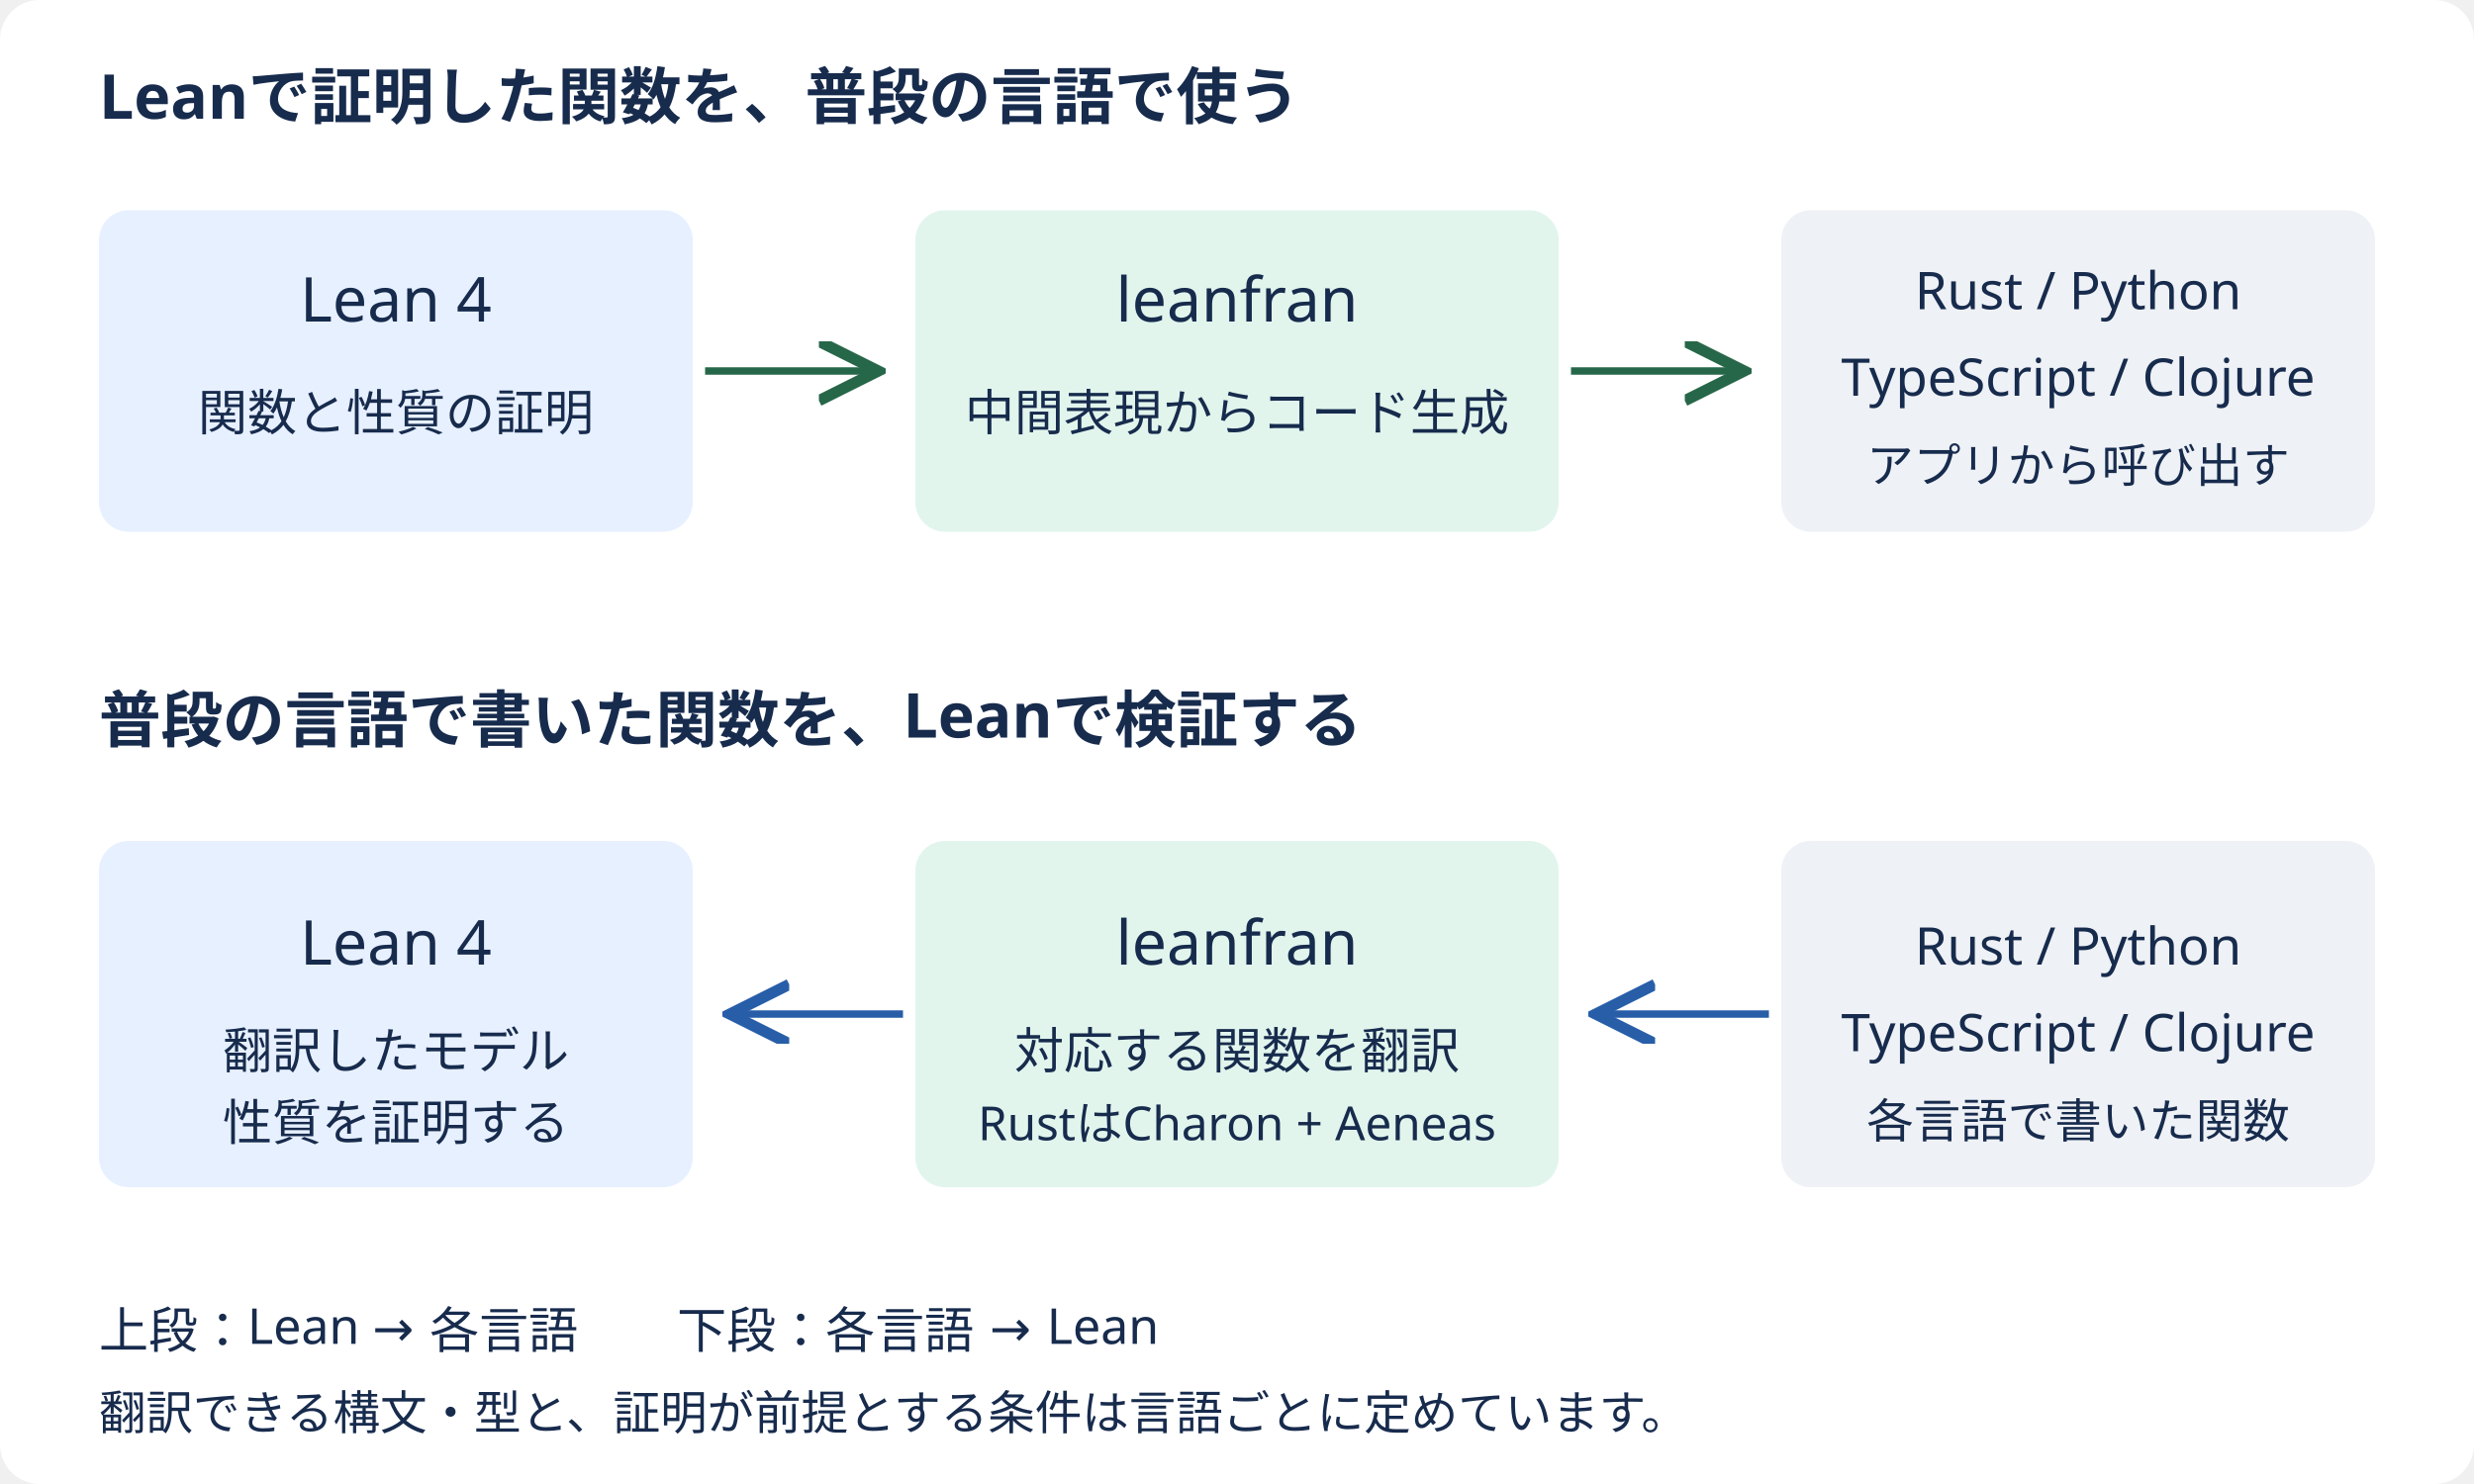
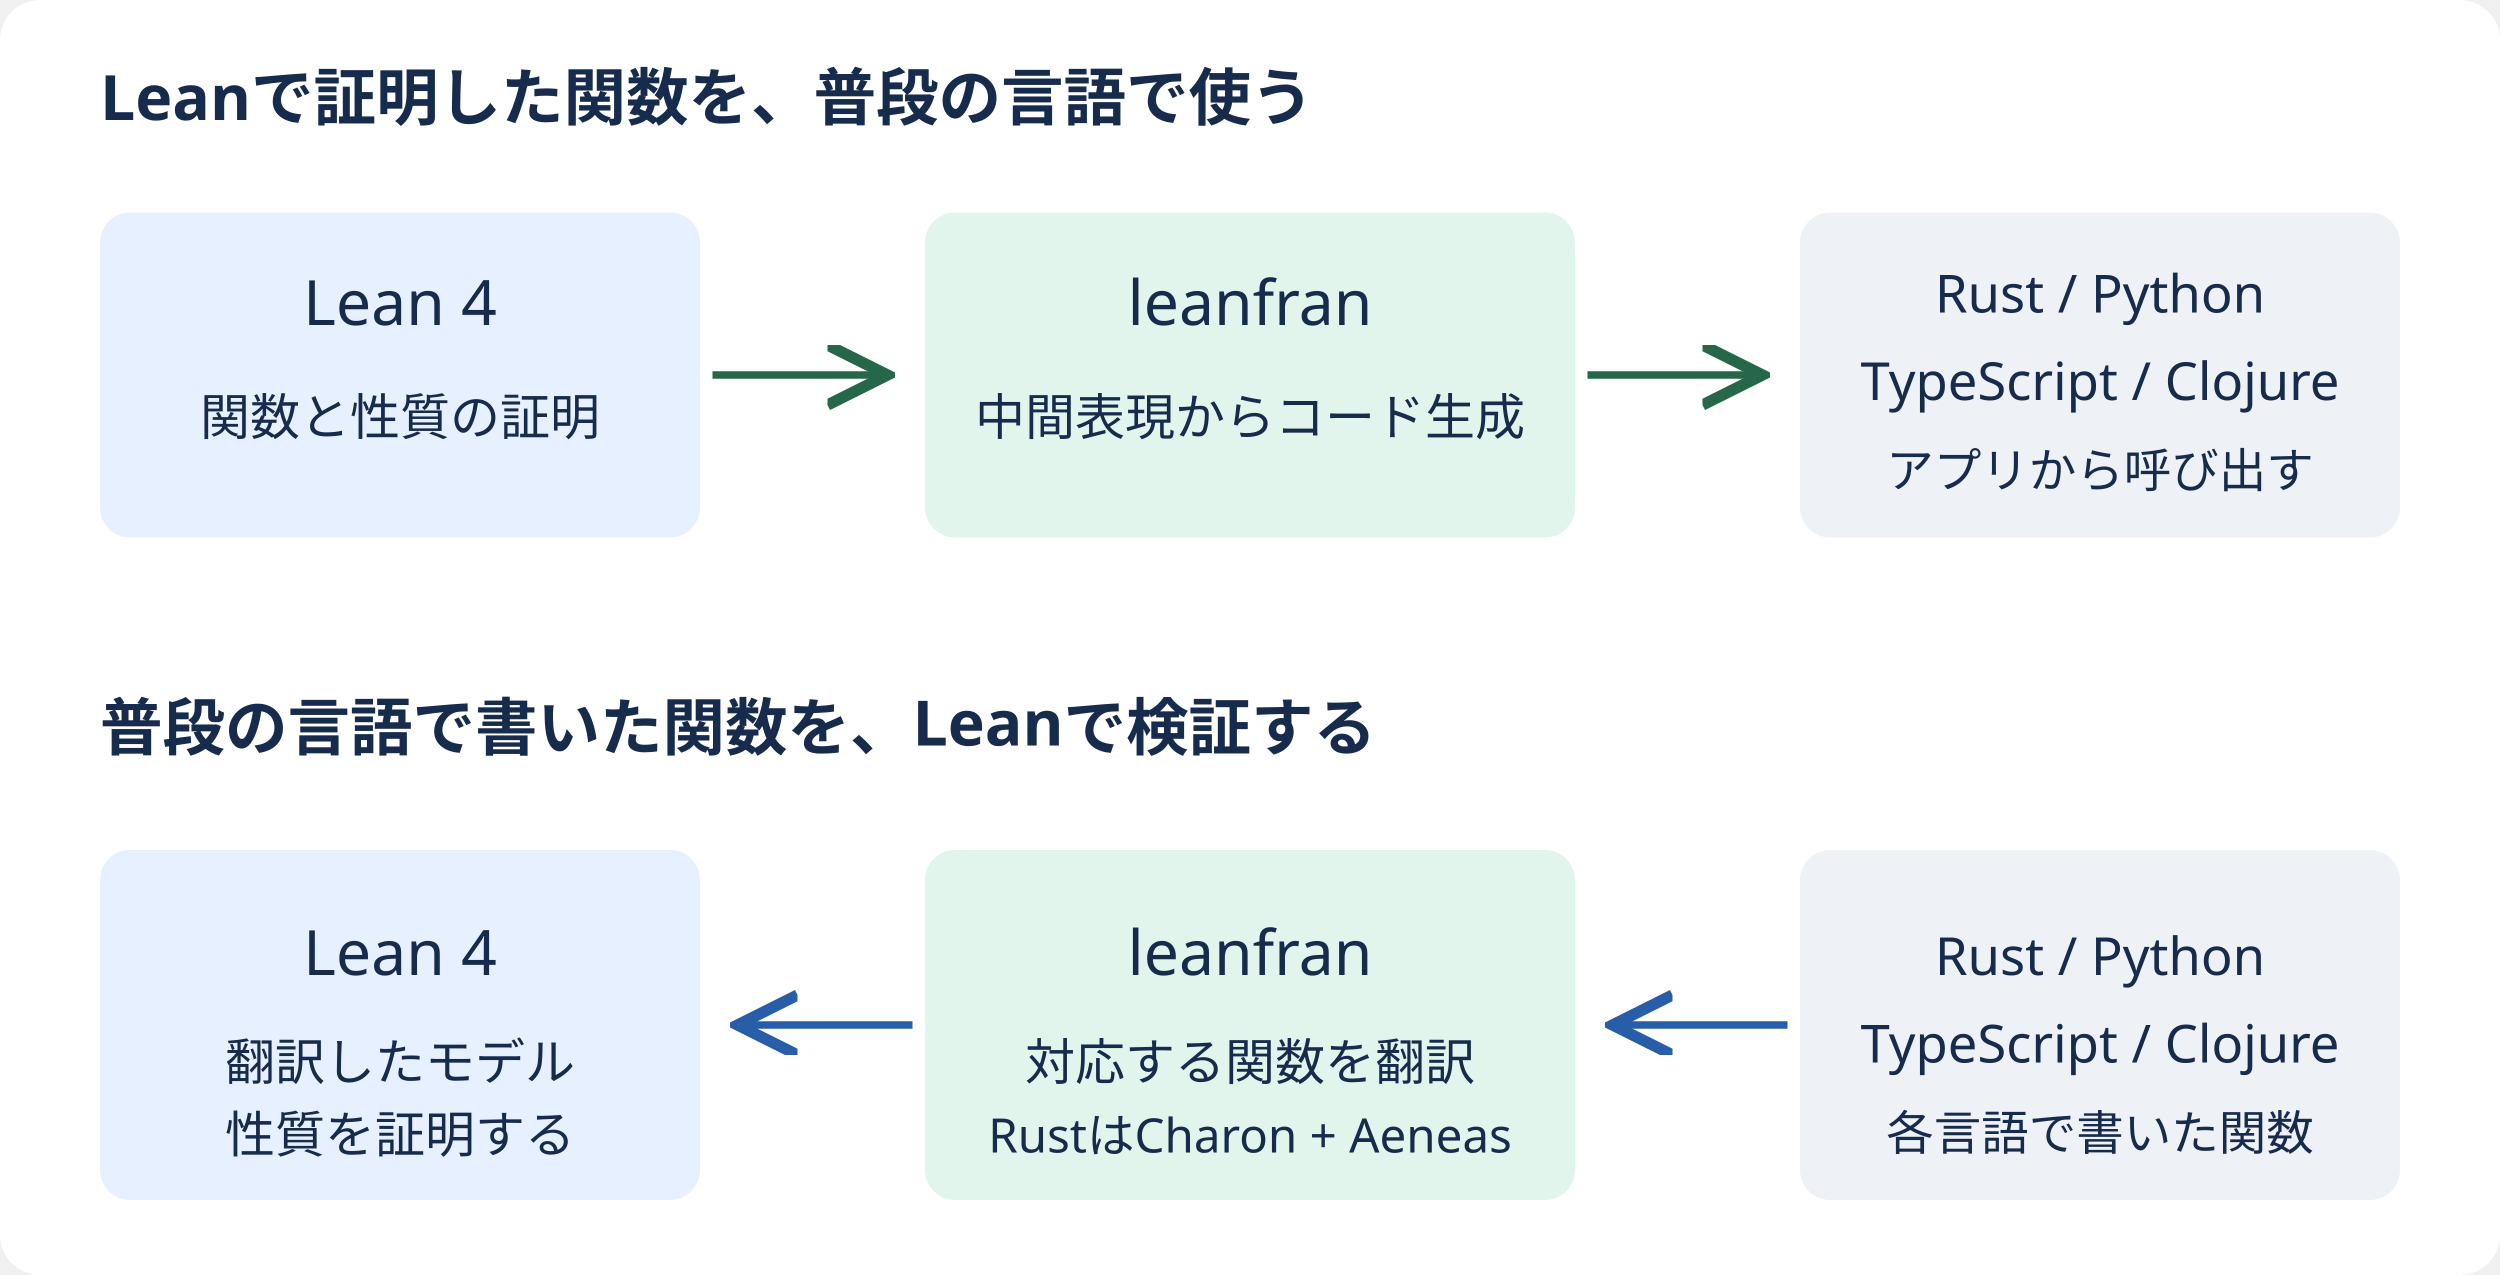
- <svg xmlns="http://www.w3.org/2000/svg" width="1000" height="600" viewBox="0 0 1000 600">
-   <rect width="1000" height="600" rx="16" fill="white" />
+ <svg xmlns="http://www.w3.org/2000/svg" width="1000" height="510" viewBox="0 0 1000 510">
+   <rect width="1000" height="510" rx="16" fill="white" />
  <defs>
    <marker id="forward" markerWidth="9" markerHeight="9" refX="8" refY="4" orient="auto">
      <path d="M0 0L8 4L0 8" fill="none" stroke="#276749" stroke-width="1.5" />
    </marker>
    <marker id="reverse" markerWidth="9" markerHeight="9" refX="8" refY="4" orient="auto">
      <path d="M0 0L8 4L0 8" fill="none" stroke="#285ea8" stroke-width="1.5" />
    </marker>
  </defs>
  <g font-family="sans-serif" fill="#172b4d">
    <text x="40" y="48" font-size="25" font-weight="bold">Leanで証明した関数を、普段の言語で使う</text>
    <rect x="40" y="85" width="240" height="130" rx="12" fill="#e7f0ff" />
    <rect x="370" y="85" width="260" height="130" rx="12" fill="#e1f5ed" />
    <rect x="720" y="85" width="240" height="130" rx="12" fill="#eef1f5" />
    <g text-anchor="middle">
      <text x="160" y="130" font-size="25">Lean 4</text>
      <text x="160" y="174" font-size="20">関数と性質の証明</text>
      <text x="500" y="130" font-size="25">leanfran</text>
      <text x="500" y="174" font-size="20">中間表現からコード生成</text>
      <text x="840" y="125" font-size="21">Rust / Python</text>
      <text x="840" y="160" font-size="21">TypeScript / Clojure</text>
      <text x="840" y="195" font-size="19">アプリから呼び出す</text>
    </g>
    <text x="40" y="300" font-size="25" font-weight="bold">普段の言語で書いた関数を、Leanで検証する</text>
    <rect x="40" y="340" width="240" height="140" rx="12" fill="#e7f0ff" />
    <rect x="370" y="340" width="260" height="140" rx="12" fill="#e1f5ed" />
    <rect x="720" y="340" width="240" height="140" rx="12" fill="#eef1f5" />
    <g text-anchor="middle">
      <text x="160" y="390" font-size="25">Lean 4</text>
      <text x="160" y="432" font-size="20">翻訳したモデル</text>
      <text x="160" y="461" font-size="20">性質を証明する</text>
      <text x="500" y="390" font-size="25">leanfran</text>
      <text x="500" y="432" font-size="20">対応する関数を翻訳</text>
      <text x="500" y="461" font-size="19">RustはCharon + Aeneas</text>
      <text x="840" y="390" font-size="21">Rust / Python</text>
      <text x="840" y="425" font-size="21">TypeScript / Clojure</text>
      <text x="840" y="460" font-size="19">各言語で書いた関数</text>
    </g>
-     <text x="40" y="545" font-size="20">上段：Lean → 各言語　　下段：各言語 → Lean</text>
-     <text x="40" y="578" font-size="19">翻訳できる構文・型と、証明が前提とする条件は言語ごとに定めています。</text>
  </g>
  <g fill="none" stroke-width="3">
    <path d="M285 150H355" stroke="#276749" marker-end="url(#forward)" />
    <path d="M635 150H705" stroke="#276749" marker-end="url(#forward)" />
    <path d="M715 410H645" stroke="#285ea8" marker-end="url(#reverse)" />
    <path d="M365 410H295" stroke="#285ea8" marker-end="url(#reverse)" />
  </g>
</svg>
